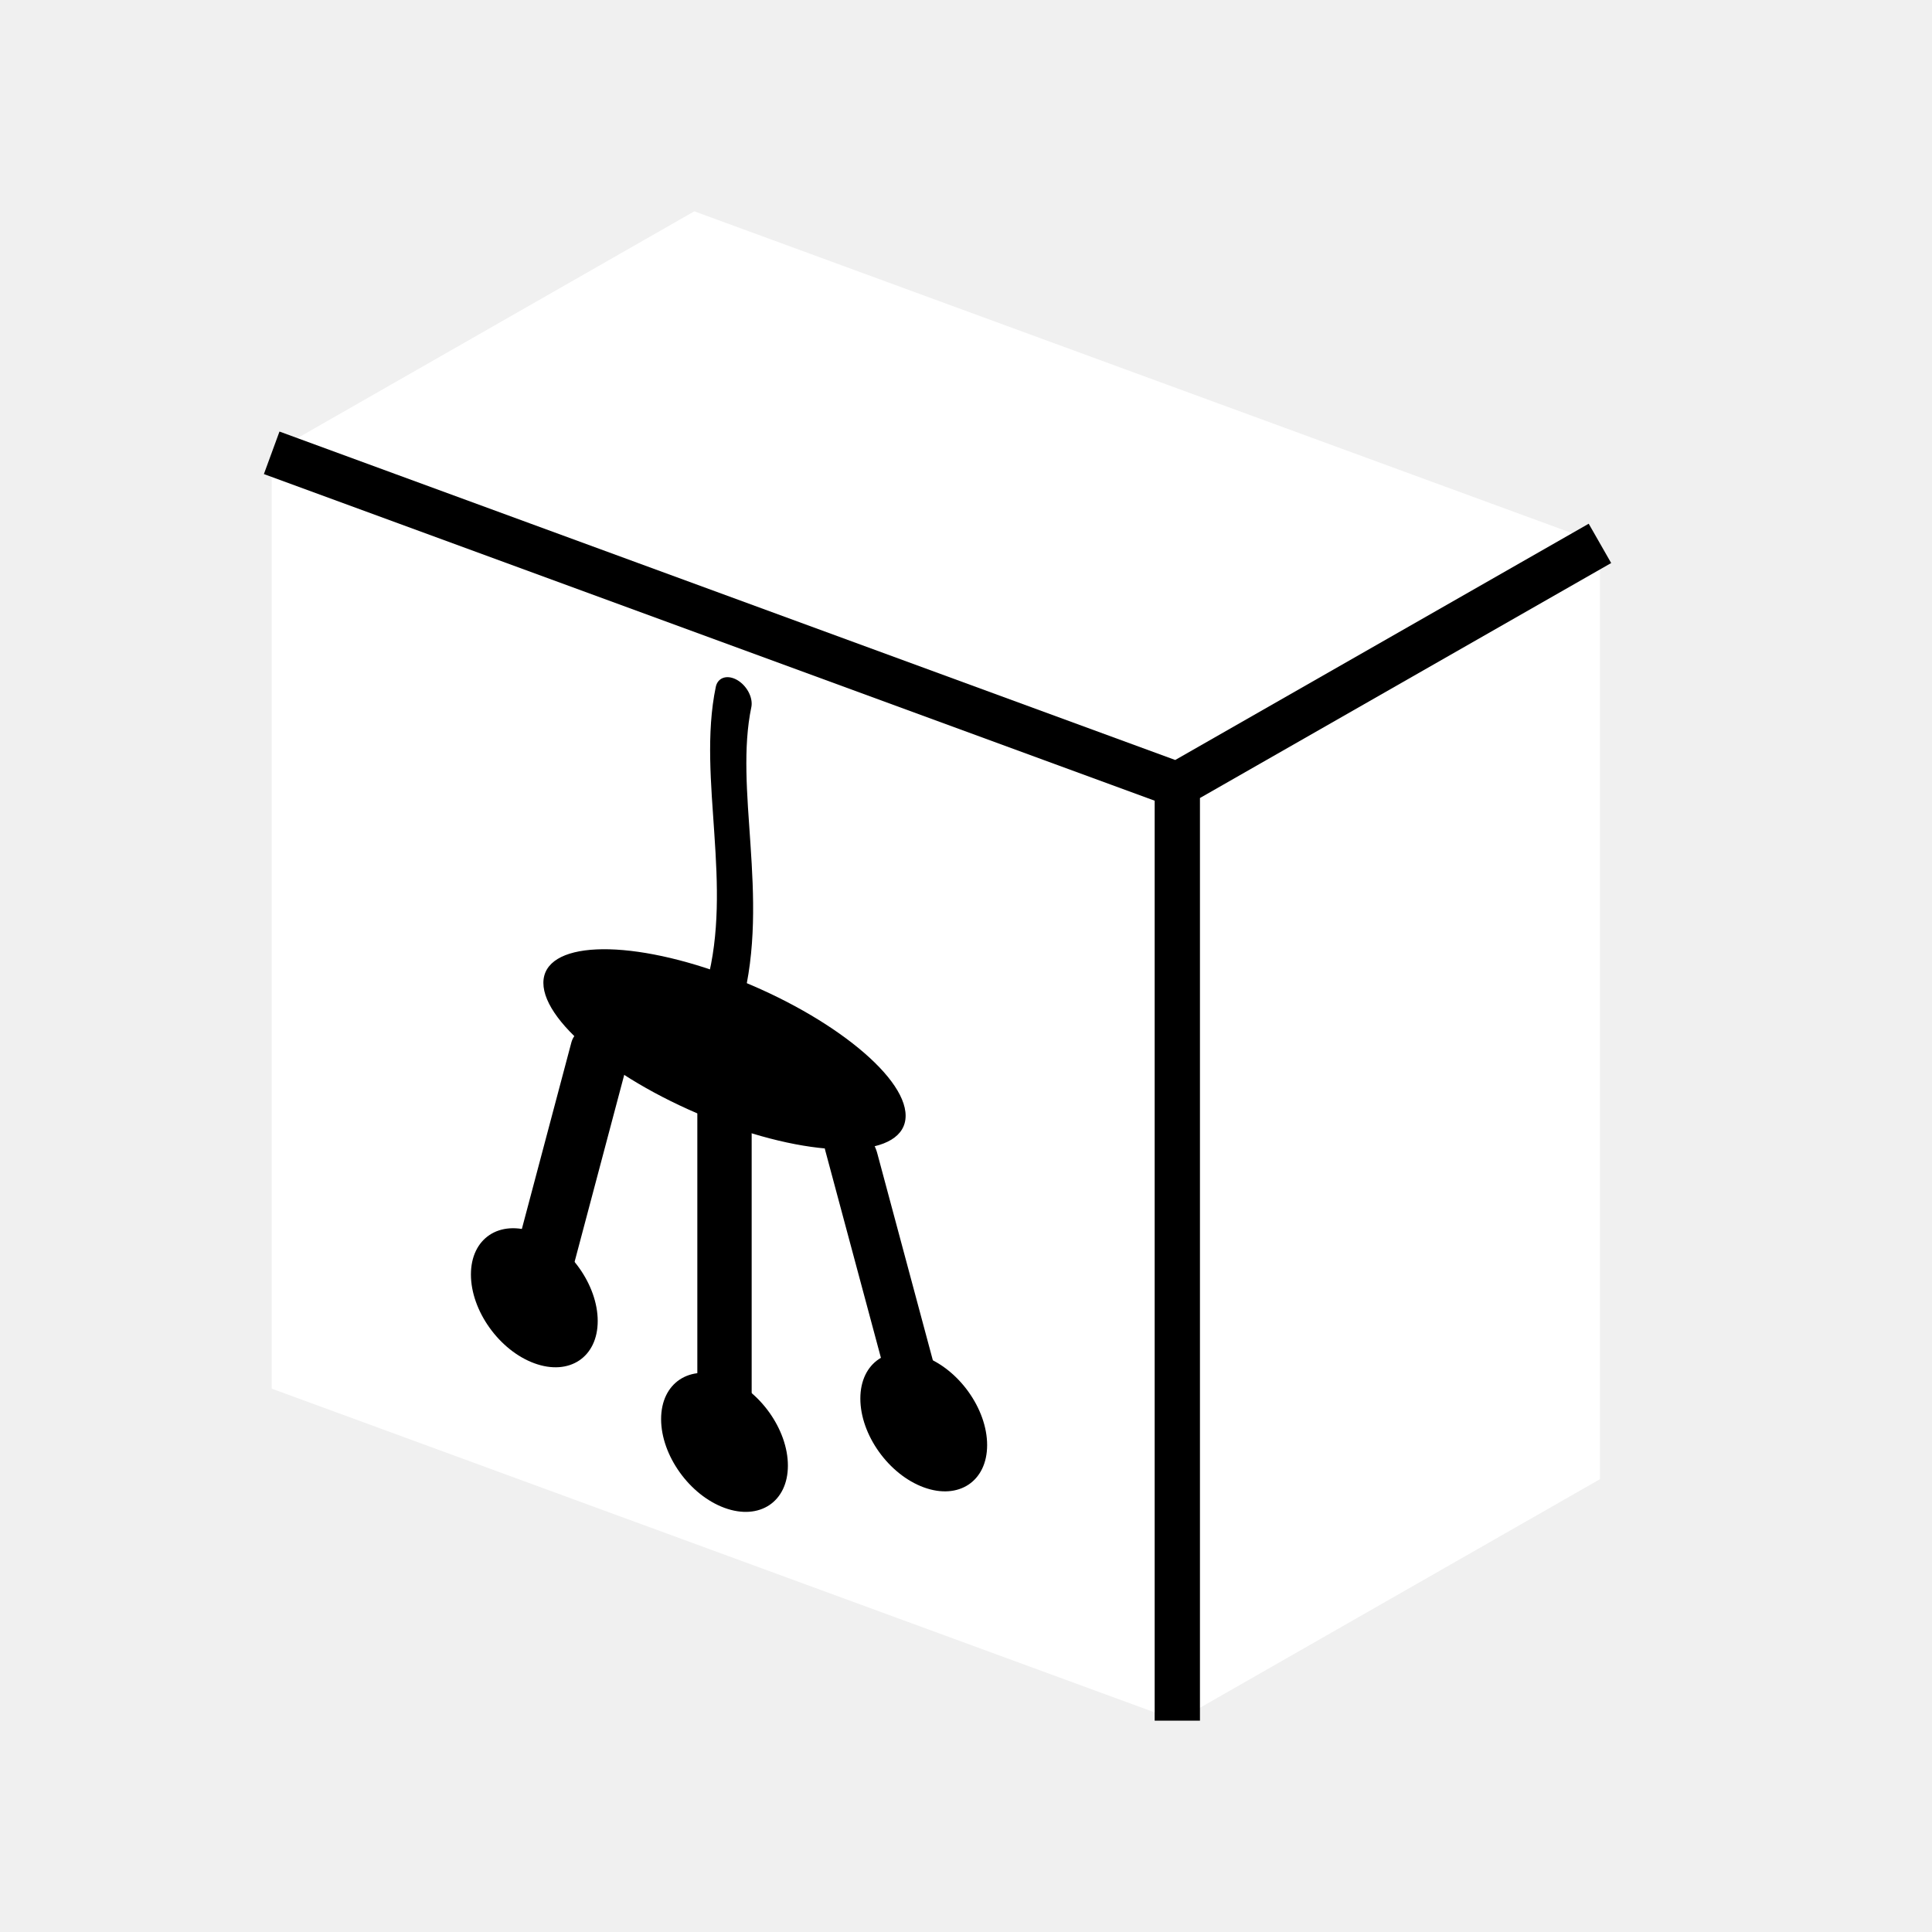
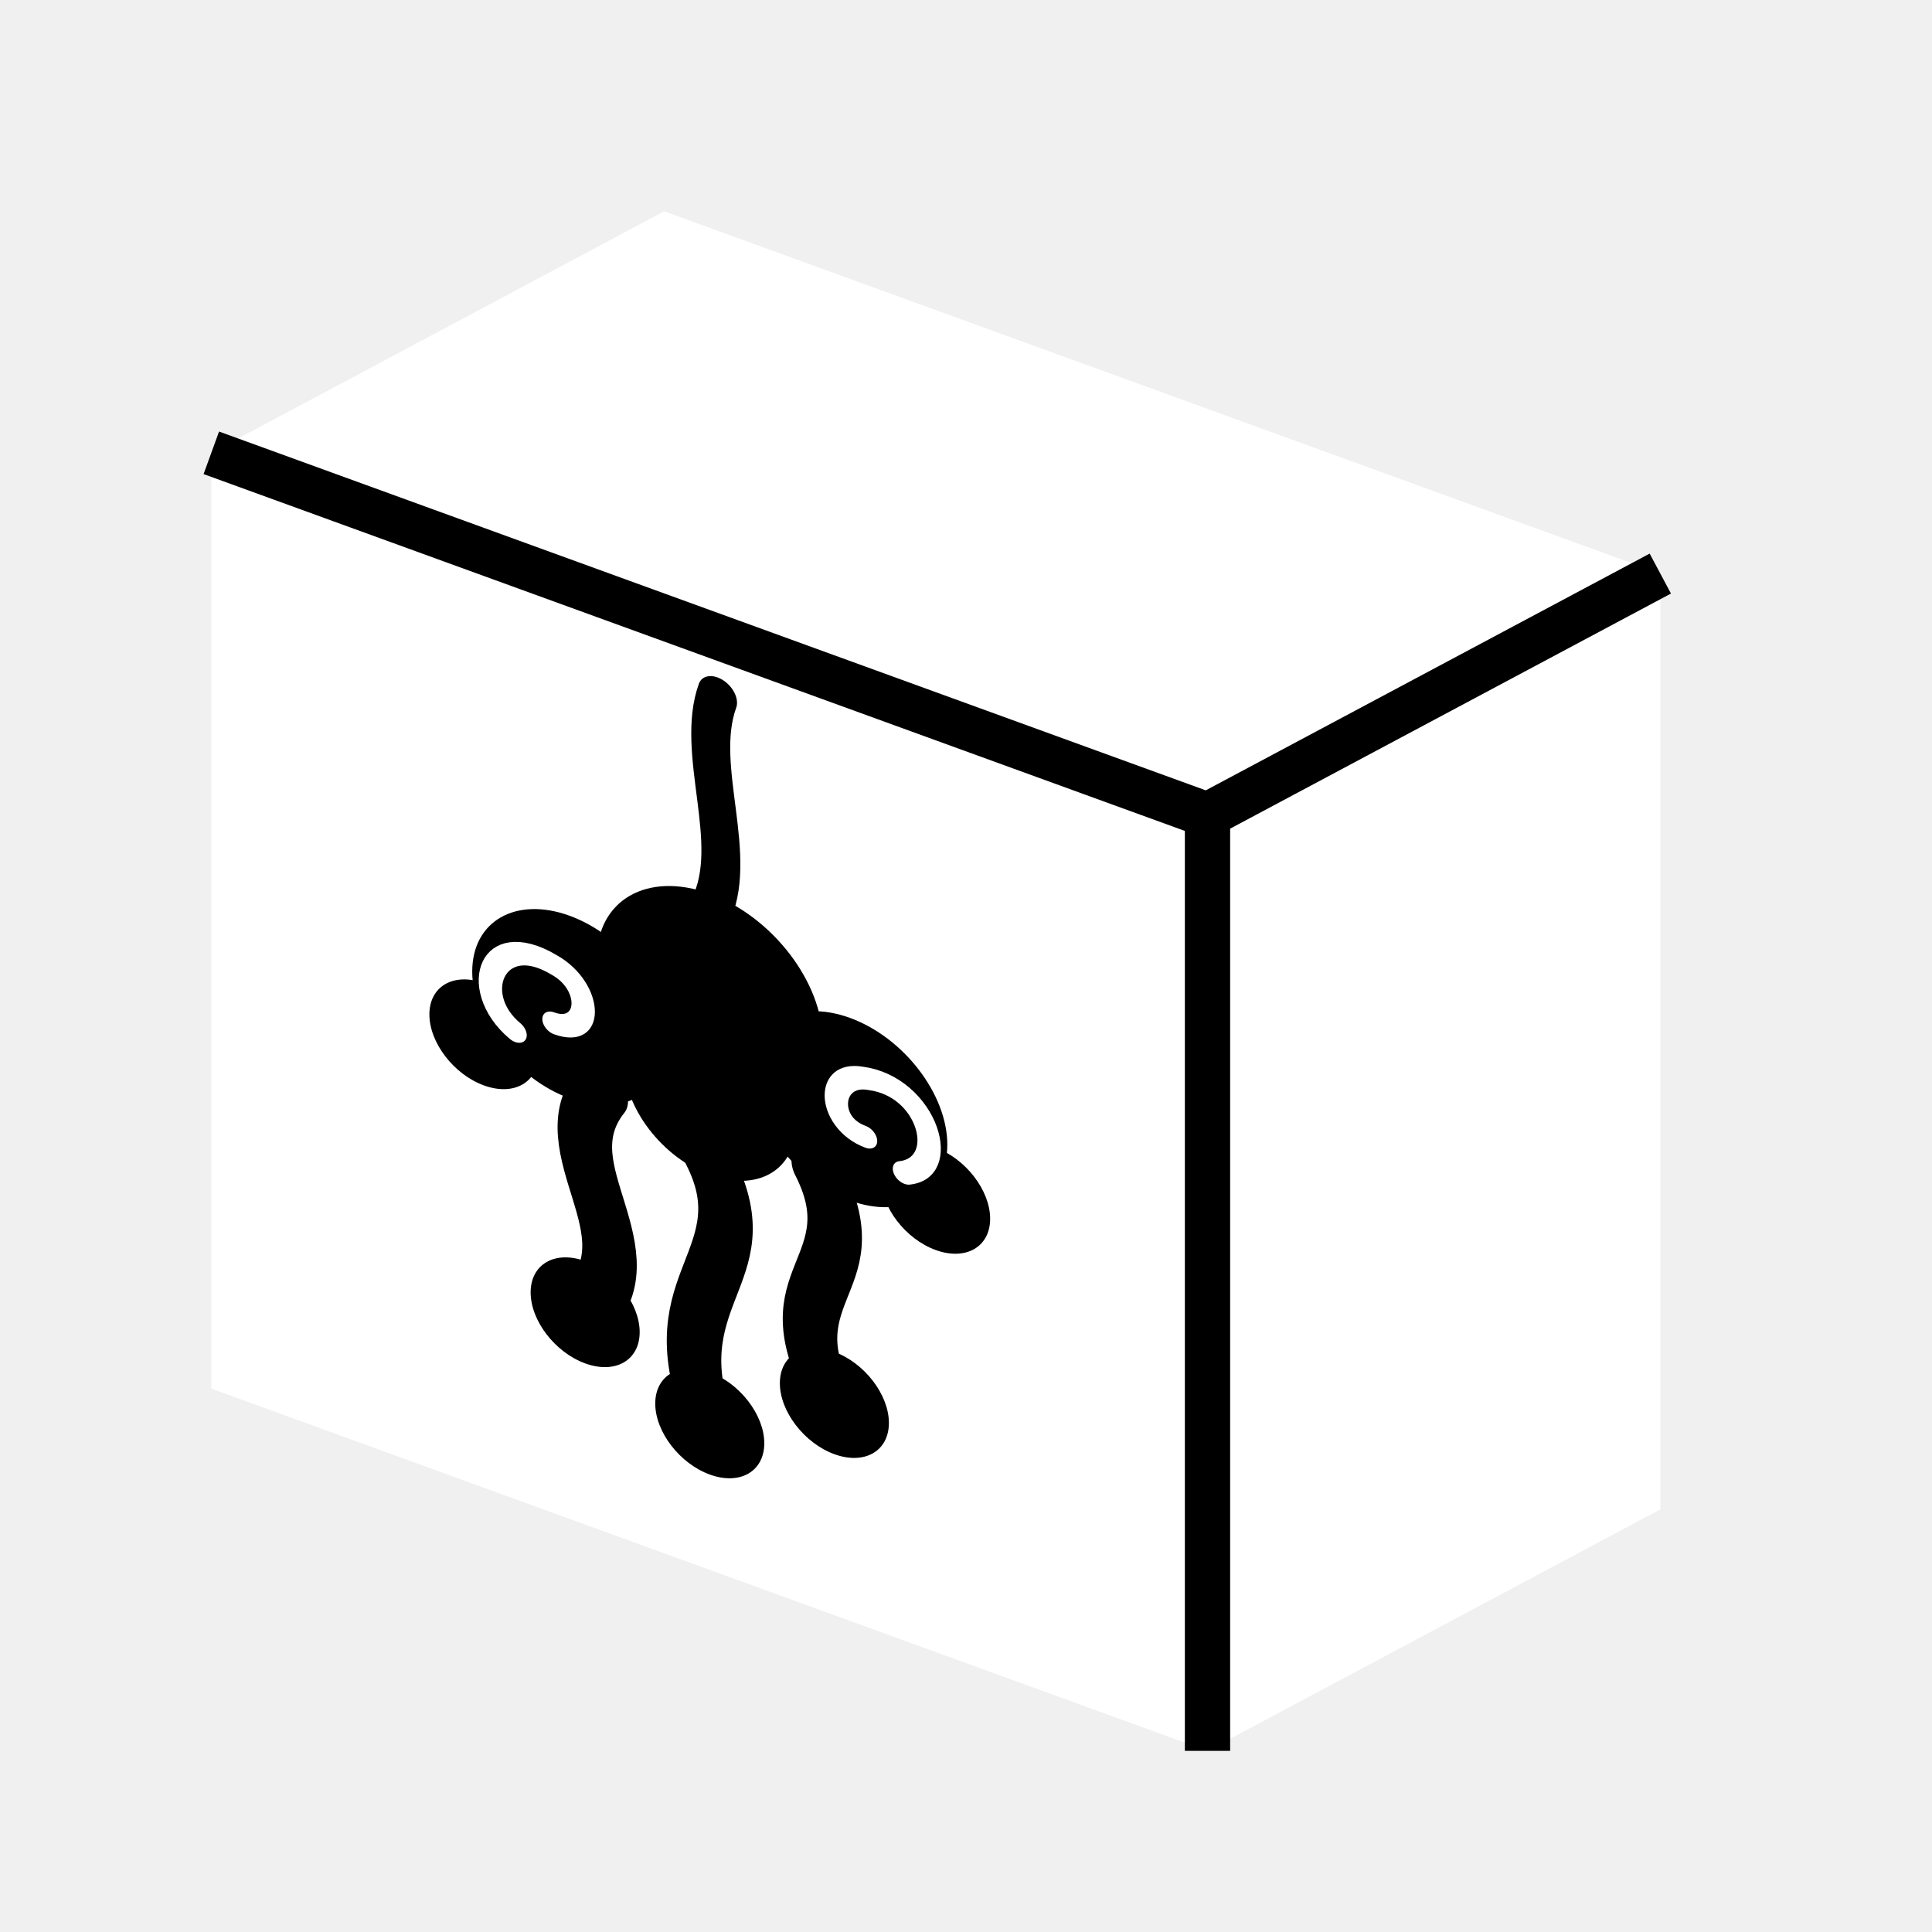
<svg xmlns="http://www.w3.org/2000/svg" viewBox="0 0 128 128" width="128" height="128">
-   <path d="M46 14L106 36L106 98L78 114L18 92L18 30Z" fill="#fff" />
-   <path d="M18 30L78 52L106 36M78 52V114" fill="none" stroke="#000" stroke-width="3" stroke-linejoin="round" />
+   <path d="M44 14L110 38L110 100L80 116L14 92L14 30Z" fill="#fff" />
+   <path d="M14 30L80 54L110 38M80 54V116" fill="none" stroke="#000" stroke-width="3" stroke-linejoin="round" />
  <clipPath id="f">
-     <path d="M18 30L78 52L78 114L18 92Z" />
+     <path d="M14 30L80 54L80 116L14 92Z" />
  </clipPath>
  <g clip-path="url(#f)">
-     <g transform="matrix(0.6 0.22 0 0.62 18 30)">
-       <g transform="translate(-14 -10)">
-         <path d="M65 18c-2 10 2 20-1 32" fill="none" stroke="#000" stroke-width="4" stroke-linecap="round" />
-         <g fill="none" stroke="#000" stroke-width="6" stroke-linecap="round">
-           <path d="M50 62L43 90" />
-           <path d="M64 64L64 98" />
-           <path d="M78 62L86 88" />
-         </g>
-         <g fill="#000">
-           <circle cx="43" cy="90" r="7" />
-           <circle cx="64" cy="98" r="7" />
-           <circle cx="86" cy="88" r="7" />
-         </g>
-         <path fill="#000" d="M44 56a20 8 0 1 0 40 0a20 8 0 1 0 -40 0Z" />
+     <g transform="matrix(0.516 0.188 0 0.484 14 30)">
+       <path d="M65 8c-3 10 3 20-1 30" fill="none" stroke="#000" stroke-width="5" stroke-linecap="round" />
+       <g fill="none" stroke="#000" stroke-width="7" stroke-linecap="round">
+         <path d="M50 68C43 80 57 86 48 99" />
+         <path d="M64 72C71 84 57 92 64 108" />
+         <path d="M78 68C85 80 71 86 80 99" />
+       </g>
+       <g fill="#000">
+         <circle cx="48" cy="99" r="7" />
+         <circle cx="64" cy="108" r="7" />
+         <circle cx="80" cy="99" r="7" />
+         <circle cx="46" cy="58" r="12.5" />
+         <circle cx="64" cy="50" r="14.5" />
+         <circle cx="82" cy="58" r="12.5" />
+         <circle cx="35" cy="66" r="7" />
+         <circle cx="93" cy="66" r="7" />
+         <circle cx="64" cy="63" r="11" />
+       </g>
+       <g fill="none" stroke="#fff" stroke-width="3" stroke-linecap="round">
+         <path d="M39 64c-6-3-3-13 5-11c5 1 5 8 0 8" />
+         <path d="M89 64c6-3 3-13-5-11c-5 1-5 8 0 8" />
      </g>
    </g>
  </g>
</svg>
